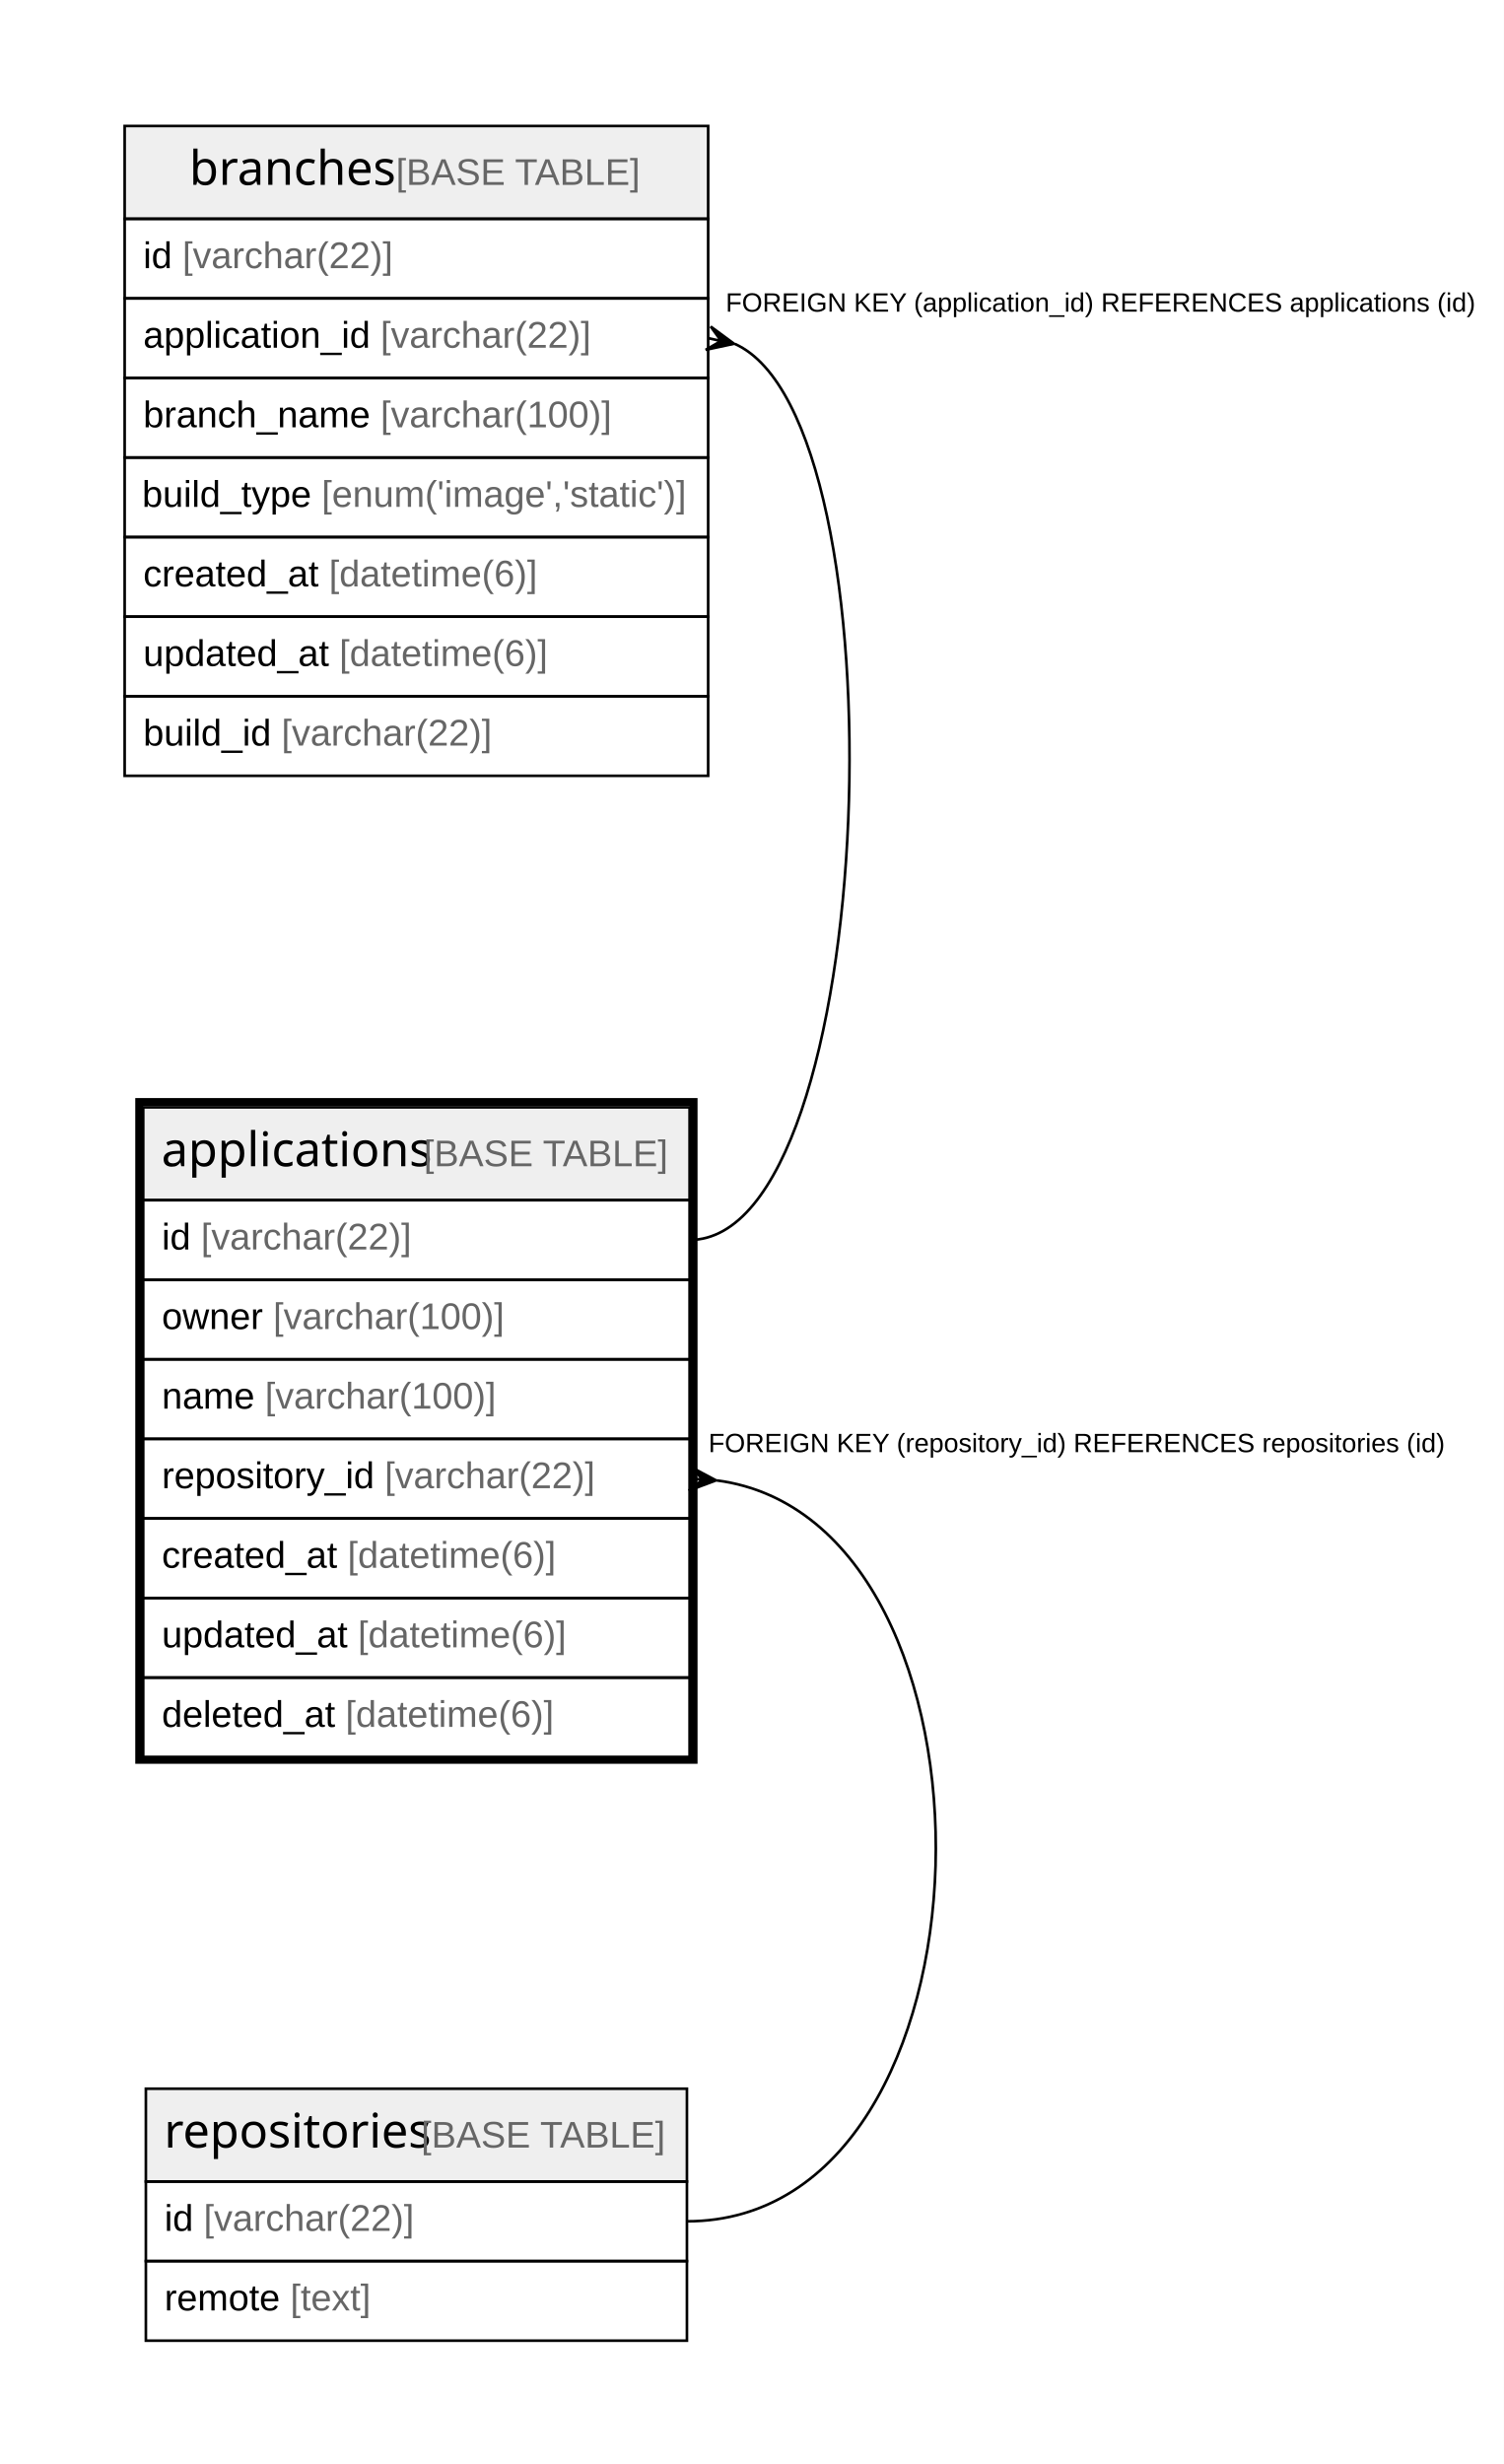
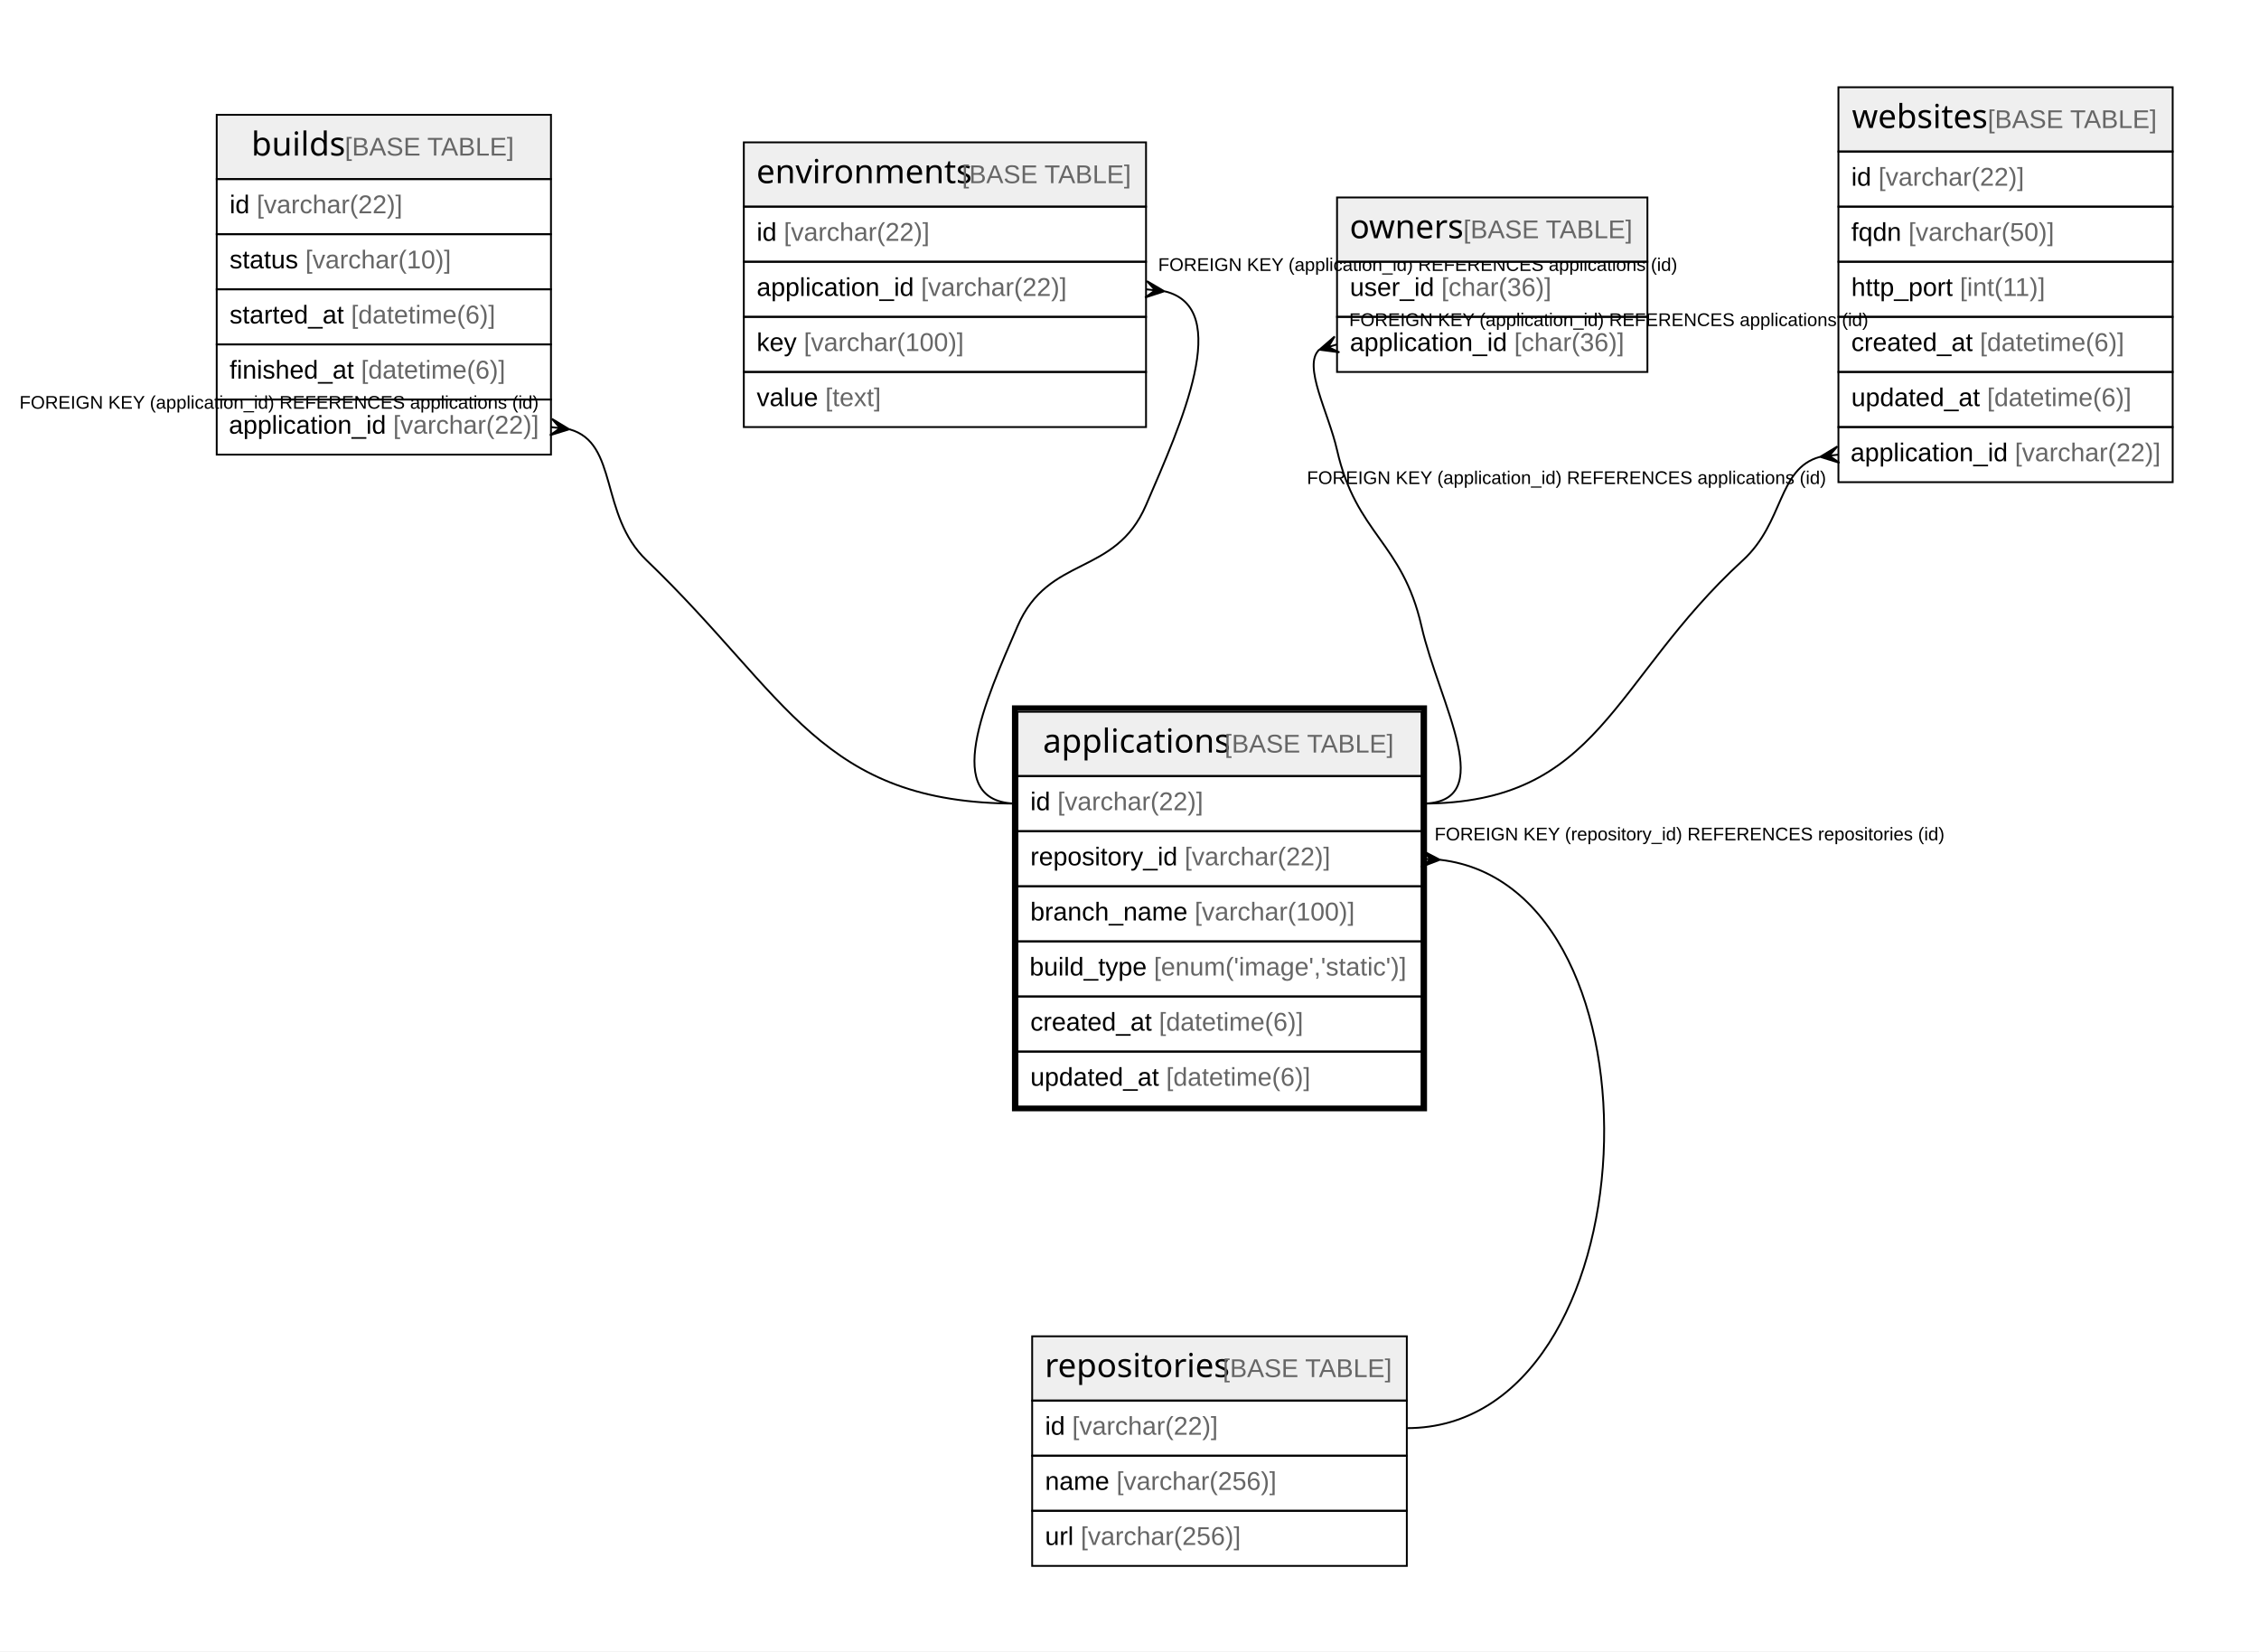
- <svg xmlns="http://www.w3.org/2000/svg" width="567pt" height="929pt" viewBox="0.00 0.00 567.00 929.00">
-   <g id="graph0" class="graph" transform="scale(1 1) rotate(0) translate(4 925)">
-     <polygon fill="#ffffff" stroke="transparent" points="-4,4 -4,-925 563,-925 563,4 -4,4" />
+ <svg xmlns="http://www.w3.org/2000/svg" width="1230pt" height="899pt" viewBox="0.00 0.00 1230.00 899.00">
+   <g id="graph0" class="graph" transform="scale(1 1) rotate(0) translate(4 895)">
+     <polygon fill="#ffffff" stroke="transparent" points="-4,4 -4,-895 1226,-895 1226,4 -4,4" />
    <g id="node1" class="node">
-       <polygon fill="#efefef" stroke="transparent" points="50,-472.5 50,-507.5 256,-507.5 256,-472.5 50,-472.5" />
-       <polygon fill="none" stroke="#000000" points="50,-472.5 50,-507.5 256,-507.5 256,-472.5 50,-472.5" />
-       <text text-anchor="start" x="56.862" y="-485.3" font-family="Arial Bold" font-size="18.00" fill="#000000">applications</text>
-       <text text-anchor="start" x="151.884" y="-485.3" font-family="Arial" font-size="14.00" fill="#000000"> </text>
-       <text text-anchor="start" x="155.775" y="-485.3" font-family="Arial" font-size="14.00" fill="#666666">[BASE TABLE]</text>
-       <polygon fill="none" stroke="#000000" points="50,-442.5 50,-472.5 256,-472.5 256,-442.5 50,-442.5" />
-       <text text-anchor="start" x="57" y="-453.9" font-family="Arial" font-size="14.00" fill="#000000">id </text>
-       <text text-anchor="start" x="71.78" y="-453.9" font-family="Arial" font-size="14.00" fill="#666666">[varchar(22)]</text>
-       <polygon fill="none" stroke="#000000" points="50,-412.5 50,-442.5 256,-442.5 256,-412.5 50,-412.5" />
-       <text text-anchor="start" x="57" y="-423.9" font-family="Arial" font-size="14.00" fill="#000000">owner </text>
-       <text text-anchor="start" x="99.006" y="-423.9" font-family="Arial" font-size="14.00" fill="#666666">[varchar(100)]</text>
-       <polygon fill="none" stroke="#000000" points="50,-382.5 50,-412.5 256,-412.5 256,-382.5 50,-382.5" />
-       <text text-anchor="start" x="57" y="-393.9" font-family="Arial" font-size="14.00" fill="#000000">name </text>
-       <text text-anchor="start" x="95.899" y="-393.9" font-family="Arial" font-size="14.00" fill="#666666">[varchar(100)]</text>
-       <polygon fill="none" stroke="#000000" points="50,-352.5 50,-382.5 256,-382.5 256,-352.5 50,-352.5" />
-       <text text-anchor="start" x="57" y="-363.9" font-family="Arial" font-size="14.00" fill="#000000">repository_id </text>
-       <text text-anchor="start" x="141.011" y="-363.9" font-family="Arial" font-size="14.00" fill="#666666">[varchar(22)]</text>
-       <polygon fill="none" stroke="#000000" points="50,-322.5 50,-352.5 256,-352.5 256,-322.5 50,-322.5" />
-       <text text-anchor="start" x="57" y="-333.9" font-family="Arial" font-size="14.00" fill="#000000">created_at </text>
-       <text text-anchor="start" x="127.028" y="-333.9" font-family="Arial" font-size="14.00" fill="#666666">[datetime(6)]</text>
-       <polygon fill="none" stroke="#000000" points="50,-292.5 50,-322.5 256,-322.5 256,-292.5 50,-292.5" />
-       <text text-anchor="start" x="57" y="-303.9" font-family="Arial" font-size="14.00" fill="#000000">updated_at </text>
-       <text text-anchor="start" x="130.933" y="-303.9" font-family="Arial" font-size="14.00" fill="#666666">[datetime(6)]</text>
-       <polygon fill="none" stroke="#000000" points="50,-262.5 50,-292.5 256,-292.5 256,-262.5 50,-262.5" />
-       <text text-anchor="start" x="57" y="-273.9" font-family="Arial" font-size="14.00" fill="#000000">deleted_at </text>
-       <text text-anchor="start" x="126.257" y="-273.9" font-family="Arial" font-size="14.00" fill="#666666">[datetime(6)]</text>
-       <polygon fill="none" stroke="#000000" stroke-width="3" points="48.5,-261.5 48.5,-509.5 257.5,-509.5 257.5,-261.5 48.5,-261.5" />
+       <polygon fill="#efefef" stroke="transparent" points="550,-472.5 550,-507.5 770,-507.5 770,-472.5 550,-472.5" />
+       <polygon fill="none" stroke="#000000" points="550,-472.5 550,-507.5 770,-507.5 770,-472.5 550,-472.5" />
+       <text text-anchor="start" x="563.862" y="-485.3" font-family="Arial Bold" font-size="18.00" fill="#000000">applications</text>
+       <text text-anchor="start" x="658.884" y="-485.3" font-family="Arial" font-size="14.00" fill="#000000"> </text>
+       <text text-anchor="start" x="662.775" y="-485.3" font-family="Arial" font-size="14.00" fill="#666666">[BASE TABLE]</text>
+       <polygon fill="none" stroke="#000000" points="550,-442.5 550,-472.5 770,-472.5 770,-442.5 550,-442.5" />
+       <text text-anchor="start" x="557" y="-453.9" font-family="Arial" font-size="14.00" fill="#000000">id </text>
+       <text text-anchor="start" x="571.78" y="-453.9" font-family="Arial" font-size="14.00" fill="#666666">[varchar(22)]</text>
+       <polygon fill="none" stroke="#000000" points="550,-412.5 550,-442.5 770,-442.5 770,-412.5 550,-412.5" />
+       <text text-anchor="start" x="557" y="-423.9" font-family="Arial" font-size="14.00" fill="#000000">repository_id </text>
+       <text text-anchor="start" x="641.011" y="-423.9" font-family="Arial" font-size="14.00" fill="#666666">[varchar(22)]</text>
+       <polygon fill="none" stroke="#000000" points="550,-382.5 550,-412.5 770,-412.5 770,-382.5 550,-382.5" />
+       <text text-anchor="start" x="557" y="-393.9" font-family="Arial" font-size="14.00" fill="#000000">branch_name </text>
+       <text text-anchor="start" x="646.473" y="-393.9" font-family="Arial" font-size="14.00" fill="#666666">[varchar(100)]</text>
+       <polygon fill="none" stroke="#000000" points="550,-352.5 550,-382.5 770,-382.5 770,-352.5 550,-352.5" />
+       <text text-anchor="start" x="556.576" y="-363.9" font-family="Arial" font-size="14.00" fill="#000000">build_type </text>
+       <text text-anchor="start" x="624.266" y="-363.9" font-family="Arial" font-size="14.00" fill="#666666">[enum('image','static')]</text>
+       <polygon fill="none" stroke="#000000" points="550,-322.5 550,-352.5 770,-352.5 770,-322.5 550,-322.5" />
+       <text text-anchor="start" x="557" y="-333.9" font-family="Arial" font-size="14.00" fill="#000000">created_at </text>
+       <text text-anchor="start" x="627.028" y="-333.9" font-family="Arial" font-size="14.00" fill="#666666">[datetime(6)]</text>
+       <polygon fill="none" stroke="#000000" points="550,-292.5 550,-322.5 770,-322.5 770,-292.5 550,-292.5" />
+       <text text-anchor="start" x="557" y="-303.9" font-family="Arial" font-size="14.00" fill="#000000">updated_at </text>
+       <text text-anchor="start" x="630.933" y="-303.9" font-family="Arial" font-size="14.00" fill="#666666">[datetime(6)]</text>
+       <polygon fill="none" stroke="#000000" stroke-width="3" points="548.5,-291.5 548.5,-509.5 771.5,-509.5 771.5,-291.5 548.5,-291.5" />
+     </g>
+     <g id="node6" class="node">
+       <polygon fill="#efefef" stroke="transparent" points="558,-132.5 558,-167.5 762,-167.5 762,-132.5 558,-132.5" />
+       <polygon fill="none" stroke="#000000" points="558,-132.5 558,-167.5 762,-167.5 762,-132.5 558,-132.5" />
+       <text text-anchor="start" x="564.87" y="-145.3" font-family="Arial Bold" font-size="18.00" fill="#000000">repositories</text>
+       <text text-anchor="start" x="657.876" y="-145.3" font-family="Arial" font-size="14.00" fill="#000000"> </text>
+       <text text-anchor="start" x="661.767" y="-145.3" font-family="Arial" font-size="14.00" fill="#666666">[BASE TABLE]</text>
+       <polygon fill="none" stroke="#000000" points="558,-102.5 558,-132.5 762,-132.5 762,-102.5 558,-102.5" />
+       <text text-anchor="start" x="565" y="-113.9" font-family="Arial" font-size="14.00" fill="#000000">id </text>
+       <text text-anchor="start" x="579.78" y="-113.9" font-family="Arial" font-size="14.00" fill="#666666">[varchar(22)]</text>
+       <polygon fill="none" stroke="#000000" points="558,-72.5 558,-102.5 762,-102.5 762,-72.5 558,-72.5" />
+       <text text-anchor="start" x="565" y="-83.9" font-family="Arial" font-size="14.00" fill="#000000">name </text>
+       <text text-anchor="start" x="603.899" y="-83.9" font-family="Arial" font-size="14.00" fill="#666666">[varchar(256)]</text>
+       <polygon fill="none" stroke="#000000" points="558,-42.5 558,-72.5 762,-72.5 762,-42.5 558,-42.5" />
+       <text text-anchor="start" x="565" y="-53.9" font-family="Arial" font-size="14.00" fill="#000000">url </text>
+       <text text-anchor="start" x="584.44" y="-53.9" font-family="Arial" font-size="14.00" fill="#666666">[varchar(256)]</text>
+     </g>
+     <g id="edge5" class="edge">
+       <path fill="none" stroke="#000000" d="M780.216,-426.911C907.334,-411.958 896.324,-117.5 762,-117.5" />
+       <polygon fill="#000000" stroke="#000000" points="779.983,-426.924 769.741,-423.007 774.992,-427.212 770,-427.5 770,-427.5 770,-427.5 774.992,-427.212 770.259,-431.993 779.983,-426.924 779.983,-426.924" />
+       <text text-anchor="start" x="777.111" y="-437.5" font-family="Arial" font-size="10.00" fill="#000000">FOREIGN KEY (repository_id) REFERENCES repositories (id)</text>
+     </g>
+     <g id="node2" class="node">
+       <polygon fill="#efefef" stroke="transparent" points="114,-797.5 114,-832.5 296,-832.5 296,-797.5 114,-797.5" />
+       <polygon fill="none" stroke="#000000" points="114,-797.5 114,-832.5 296,-832.5 296,-797.5 114,-797.5" />
+       <text text-anchor="start" x="132.87" y="-810.3" font-family="Arial Bold" font-size="18.00" fill="#000000">builds</text>
+       <text text-anchor="start" x="179.877" y="-810.3" font-family="Arial" font-size="14.00" fill="#000000"> </text>
+       <text text-anchor="start" x="183.767" y="-810.3" font-family="Arial" font-size="14.00" fill="#666666">[BASE TABLE]</text>
+       <polygon fill="none" stroke="#000000" points="114,-767.5 114,-797.5 296,-797.5 296,-767.5 114,-767.5" />
+       <text text-anchor="start" x="121" y="-778.9" font-family="Arial" font-size="14.00" fill="#000000">id </text>
+       <text text-anchor="start" x="135.78" y="-778.9" font-family="Arial" font-size="14.00" fill="#666666">[varchar(22)]</text>
+       <polygon fill="none" stroke="#000000" points="114,-737.5 114,-767.5 296,-767.5 296,-737.5 114,-737.5" />
+       <text text-anchor="start" x="121" y="-748.9" font-family="Arial" font-size="14.00" fill="#000000">status </text>
+       <text text-anchor="start" x="162.237" y="-748.9" font-family="Arial" font-size="14.00" fill="#666666">[varchar(10)]</text>
+       <polygon fill="none" stroke="#000000" points="114,-707.5 114,-737.5 296,-737.5 296,-707.5 114,-707.5" />
+       <text text-anchor="start" x="121" y="-718.9" font-family="Arial" font-size="14.00" fill="#000000">started_at </text>
+       <text text-anchor="start" x="187.136" y="-718.9" font-family="Arial" font-size="14.00" fill="#666666">[datetime(6)]</text>
+       <polygon fill="none" stroke="#000000" points="114,-677.5 114,-707.5 296,-707.5 296,-677.5 114,-677.5" />
+       <text text-anchor="start" x="121" y="-688.9" font-family="Arial" font-size="14.00" fill="#000000">finished_at </text>
+       <text text-anchor="start" x="192.581" y="-688.9" font-family="Arial" font-size="14.00" fill="#666666">[datetime(6)]</text>
+       <polygon fill="none" stroke="#000000" points="114,-647.5 114,-677.5 296,-677.5 296,-647.5 114,-647.5" />
+       <text text-anchor="start" x="120.597" y="-658.9" font-family="Arial" font-size="14.00" fill="#000000">application_id </text>
+       <text text-anchor="start" x="210.066" y="-658.9" font-family="Arial" font-size="14.00" fill="#666666">[varchar(22)]</text>
+     </g>
+     <g id="edge1" class="edge">
+       <path fill="none" stroke="#000000" d="M306.111,-661.269C332.904,-653.869 322.177,-614.769 348,-590 425.486,-515.677 442.632,-457.5 550,-457.5" />
+       <polygon fill="#000000" stroke="#000000" points="305.927,-661.292 295.456,-658.033 300.963,-661.896 296,-662.5 296,-662.5 296,-662.5 300.963,-661.896 296.544,-666.967 305.927,-661.292 305.927,-661.292" />
+       <text text-anchor="start" x="6.602" y="-672.5" font-family="Arial" font-size="10.00" fill="#000000">FOREIGN KEY (application_id) REFERENCES applications (id)</text>
    </g>
    <g id="node3" class="node">
-       <polygon fill="#efefef" stroke="transparent" points="51,-102.5 51,-137.5 255,-137.5 255,-102.5 51,-102.5" />
-       <polygon fill="none" stroke="#000000" points="51,-102.5 51,-137.5 255,-137.5 255,-102.5 51,-102.5" />
-       <text text-anchor="start" x="57.87" y="-115.3" font-family="Arial Bold" font-size="18.00" fill="#000000">repositories</text>
-       <text text-anchor="start" x="150.876" y="-115.3" font-family="Arial" font-size="14.00" fill="#000000"> </text>
-       <text text-anchor="start" x="154.767" y="-115.3" font-family="Arial" font-size="14.00" fill="#666666">[BASE TABLE]</text>
-       <polygon fill="none" stroke="#000000" points="51,-72.5 51,-102.5 255,-102.5 255,-72.5 51,-72.5" />
-       <text text-anchor="start" x="58" y="-83.9" font-family="Arial" font-size="14.00" fill="#000000">id </text>
-       <text text-anchor="start" x="72.78" y="-83.9" font-family="Arial" font-size="14.00" fill="#666666">[varchar(22)]</text>
-       <polygon fill="none" stroke="#000000" points="51,-42.5 51,-72.5 255,-72.5 255,-42.5 51,-42.5" />
-       <text text-anchor="start" x="58" y="-53.9" font-family="Arial" font-size="14.00" fill="#000000">remote </text>
-       <text text-anchor="start" x="105.45" y="-53.9" font-family="Arial" font-size="14.00" fill="#666666">[text]</text>
+       <polygon fill="#efefef" stroke="transparent" points="401,-782.5 401,-817.5 620,-817.5 620,-782.5 401,-782.5" />
+       <polygon fill="none" stroke="#000000" points="401,-782.5 401,-817.5 620,-817.5 620,-782.5 401,-782.5" />
+       <text text-anchor="start" x="407.864" y="-795.3" font-family="Arial Bold" font-size="18.00" fill="#000000">environments</text>
+       <text text-anchor="start" x="515.882" y="-795.3" font-family="Arial" font-size="14.00" fill="#000000"> </text>
+       <text text-anchor="start" x="519.773" y="-795.3" font-family="Arial" font-size="14.00" fill="#666666">[BASE TABLE]</text>
+       <polygon fill="none" stroke="#000000" points="401,-752.5 401,-782.5 620,-782.5 620,-752.5 401,-752.5" />
+       <text text-anchor="start" x="408" y="-763.9" font-family="Arial" font-size="14.00" fill="#000000">id </text>
+       <text text-anchor="start" x="422.78" y="-763.9" font-family="Arial" font-size="14.00" fill="#666666">[varchar(22)]</text>
+       <polygon fill="none" stroke="#000000" points="401,-722.5 401,-752.5 620,-752.5 620,-722.5 401,-722.5" />
+       <text text-anchor="start" x="408" y="-733.9" font-family="Arial" font-size="14.00" fill="#000000">application_id </text>
+       <text text-anchor="start" x="497.468" y="-733.9" font-family="Arial" font-size="14.00" fill="#666666">[varchar(22)]</text>
+       <polygon fill="none" stroke="#000000" points="401,-692.5 401,-722.5 620,-722.5 620,-692.5 401,-692.5" />
+       <text text-anchor="start" x="408" y="-703.9" font-family="Arial" font-size="14.00" fill="#000000">key </text>
+       <text text-anchor="start" x="433.673" y="-703.9" font-family="Arial" font-size="14.00" fill="#666666">[varchar(100)]</text>
+       <polygon fill="none" stroke="#000000" points="401,-662.5 401,-692.5 620,-692.5 620,-662.5 401,-662.5" />
+       <text text-anchor="start" x="408" y="-673.9" font-family="Arial" font-size="14.00" fill="#000000">value </text>
+       <text text-anchor="start" x="445.345" y="-673.9" font-family="Arial" font-size="14.00" fill="#666666">[text]</text>
    </g>
    <g id="edge2" class="edge">
-       <path fill="none" stroke="#000000" d="M266.271,-366.839C380.29,-351.865 375.921,-87.5 255,-87.5" />
-       <polygon fill="#000000" stroke="#000000" points="265.979,-366.858 255.711,-363.009 260.99,-367.179 256,-367.5 256,-367.5 256,-367.5 260.99,-367.179 256.289,-371.991 265.979,-366.858 265.979,-366.858" />
-       <text text-anchor="start" x="263.111" y="-377.5" font-family="Arial" font-size="10.00" fill="#000000">FOREIGN KEY (repository_id) REFERENCES repositories (id)</text>
+       <path fill="none" stroke="#000000" d="M630.282,-736.388C667.602,-727.295 639.156,-664.389 620,-620 603.058,-580.74 566.942,-593.26 550,-554 533.006,-514.621 507.111,-457.5 550,-457.5" />
+       <polygon fill="#000000" stroke="#000000" points="629.942,-736.425 619.516,-733.026 624.971,-736.962 620,-737.5 620,-737.5 620,-737.5 624.971,-736.962 620.484,-741.974 629.942,-736.425 629.942,-736.425" />
+       <text text-anchor="start" x="626.602" y="-747.5" font-family="Arial" font-size="10.00" fill="#000000">FOREIGN KEY (application_id) REFERENCES applications (id)</text>
    </g>
-     <g id="node2" class="node">
-       <polygon fill="#efefef" stroke="transparent" points="43,-842.5 43,-877.5 263,-877.5 263,-842.5 43,-842.5" />
-       <polygon fill="none" stroke="#000000" points="43,-842.5 43,-877.5 263,-877.5 263,-842.5 43,-842.5" />
-       <text text-anchor="start" x="67.362" y="-855.3" font-family="Arial Bold" font-size="18.00" fill="#000000">branches</text>
-       <text text-anchor="start" x="141.385" y="-855.3" font-family="Arial" font-size="14.00" fill="#000000"> </text>
-       <text text-anchor="start" x="145.275" y="-855.3" font-family="Arial" font-size="14.00" fill="#666666">[BASE TABLE]</text>
-       <polygon fill="none" stroke="#000000" points="43,-812.5 43,-842.5 263,-842.5 263,-812.5 43,-812.5" />
-       <text text-anchor="start" x="50" y="-823.9" font-family="Arial" font-size="14.00" fill="#000000">id </text>
-       <text text-anchor="start" x="64.78" y="-823.9" font-family="Arial" font-size="14.00" fill="#666666">[varchar(22)]</text>
-       <polygon fill="none" stroke="#000000" points="43,-782.5 43,-812.5 263,-812.5 263,-782.5 43,-782.5" />
-       <text text-anchor="start" x="50" y="-793.9" font-family="Arial" font-size="14.00" fill="#000000">application_id </text>
-       <text text-anchor="start" x="139.468" y="-793.9" font-family="Arial" font-size="14.00" fill="#666666">[varchar(22)]</text>
-       <polygon fill="none" stroke="#000000" points="43,-752.5 43,-782.5 263,-782.5 263,-752.5 43,-752.5" />
-       <text text-anchor="start" x="50" y="-763.9" font-family="Arial" font-size="14.00" fill="#000000">branch_name </text>
-       <text text-anchor="start" x="139.473" y="-763.9" font-family="Arial" font-size="14.00" fill="#666666">[varchar(100)]</text>
-       <polygon fill="none" stroke="#000000" points="43,-722.5 43,-752.5 263,-752.5 263,-722.5 43,-722.5" />
-       <text text-anchor="start" x="49.576" y="-733.9" font-family="Arial" font-size="14.00" fill="#000000">build_type </text>
-       <text text-anchor="start" x="117.266" y="-733.9" font-family="Arial" font-size="14.00" fill="#666666">[enum('image','static')]</text>
-       <polygon fill="none" stroke="#000000" points="43,-692.5 43,-722.5 263,-722.5 263,-692.5 43,-692.5" />
-       <text text-anchor="start" x="50" y="-703.9" font-family="Arial" font-size="14.00" fill="#000000">created_at </text>
-       <text text-anchor="start" x="120.028" y="-703.9" font-family="Arial" font-size="14.00" fill="#666666">[datetime(6)]</text>
-       <polygon fill="none" stroke="#000000" points="43,-662.5 43,-692.5 263,-692.5 263,-662.5 43,-662.5" />
-       <text text-anchor="start" x="50" y="-673.9" font-family="Arial" font-size="14.00" fill="#000000">updated_at </text>
-       <text text-anchor="start" x="123.933" y="-673.9" font-family="Arial" font-size="14.00" fill="#666666">[datetime(6)]</text>
-       <polygon fill="none" stroke="#000000" points="43,-632.5 43,-662.5 263,-662.5 263,-632.5 43,-632.5" />
-       <text text-anchor="start" x="50" y="-643.9" font-family="Arial" font-size="14.00" fill="#000000">build_id </text>
-       <text text-anchor="start" x="102.123" y="-643.9" font-family="Arial" font-size="14.00" fill="#666666">[varchar(22)]</text>
+     <g id="node4" class="node">
+       <polygon fill="#efefef" stroke="transparent" points="724,-752.5 724,-787.5 893,-787.5 893,-752.5 724,-752.5" />
+       <polygon fill="none" stroke="#000000" points="724,-752.5 724,-787.5 893,-787.5 893,-752.5 724,-752.5" />
+       <text text-anchor="start" x="730.871" y="-765.3" font-family="Arial Bold" font-size="18.00" fill="#000000">owners</text>
+       <text text-anchor="start" x="788.876" y="-765.3" font-family="Arial" font-size="14.00" fill="#000000"> </text>
+       <text text-anchor="start" x="792.766" y="-765.3" font-family="Arial" font-size="14.00" fill="#666666">[BASE TABLE]</text>
+       <polygon fill="none" stroke="#000000" points="724,-722.5 724,-752.5 893,-752.5 893,-722.5 724,-722.5" />
+       <text text-anchor="start" x="731" y="-733.9" font-family="Arial" font-size="14.00" fill="#000000">user_id </text>
+       <text text-anchor="start" x="780.788" y="-733.9" font-family="Arial" font-size="14.00" fill="#666666">[char(36)]</text>
+       <polygon fill="none" stroke="#000000" points="724,-692.5 724,-722.5 893,-722.5 893,-692.5 724,-692.5" />
+       <text text-anchor="start" x="731" y="-703.9" font-family="Arial" font-size="14.00" fill="#000000">application_id </text>
+       <text text-anchor="start" x="820.468" y="-703.9" font-family="Arial" font-size="14.00" fill="#666666">[char(36)]</text>
    </g>
-     <g id="edge1" class="edge">
-       <path fill="none" stroke="#000000" d="M273.084,-795.329C337.765,-766.372 328.029,-457.5 256,-457.5" />
-       <polygon fill="#000000" stroke="#000000" points="272.776,-795.395 262.053,-793.101 267.888,-796.448 263,-797.5 263,-797.5 263,-797.5 267.888,-796.448 263.947,-801.899 272.776,-795.395 272.776,-795.395" />
-       <text text-anchor="start" x="269.602" y="-807.5" font-family="Arial" font-size="10.00" fill="#000000">FOREIGN KEY (application_id) REFERENCES applications (id)</text>
+     <g id="edge3" class="edge">
+       <path fill="none" stroke="#000000" d="M714.28,-704.578C705.134,-696.039 719.355,-670.442 724,-650 734.483,-603.864 759.517,-600.136 770,-554 779.503,-512.177 812.889,-457.5 770,-457.5" />
+       <polygon fill="#000000" stroke="#000000" points="714.423,-704.621 722.704,-711.809 719.212,-706.06 724,-707.5 724,-707.5 724,-707.5 719.212,-706.06 725.296,-703.191 714.423,-704.621 714.423,-704.621" />
+       <text text-anchor="start" x="730.602" y="-717.5" font-family="Arial" font-size="10.00" fill="#000000">FOREIGN KEY (application_id) REFERENCES applications (id)</text>
+     </g>
+     <g id="node5" class="node">
+       <polygon fill="#efefef" stroke="transparent" points="997,-812.5 997,-847.5 1179,-847.5 1179,-812.5 997,-812.5" />
+       <polygon fill="none" stroke="#000000" points="997,-812.5 997,-847.5 1179,-847.5 1179,-812.5 997,-812.5" />
+       <text text-anchor="start" x="1004.369" y="-825.3" font-family="Arial Bold" font-size="18.00" fill="#000000">websites</text>
+       <text text-anchor="start" x="1074.378" y="-825.3" font-family="Arial" font-size="14.00" fill="#000000"> </text>
+       <text text-anchor="start" x="1078.268" y="-825.3" font-family="Arial" font-size="14.00" fill="#666666">[BASE TABLE]</text>
+       <polygon fill="none" stroke="#000000" points="997,-782.5 997,-812.5 1179,-812.5 1179,-782.5 997,-782.5" />
+       <text text-anchor="start" x="1004" y="-793.9" font-family="Arial" font-size="14.00" fill="#000000">id </text>
+       <text text-anchor="start" x="1018.78" y="-793.9" font-family="Arial" font-size="14.00" fill="#666666">[varchar(22)]</text>
+       <polygon fill="none" stroke="#000000" points="997,-752.5 997,-782.5 1179,-782.5 1179,-752.5 997,-752.5" />
+       <text text-anchor="start" x="1004" y="-763.9" font-family="Arial" font-size="14.00" fill="#000000">fqdn </text>
+       <text text-anchor="start" x="1035.129" y="-763.9" font-family="Arial" font-size="14.00" fill="#666666">[varchar(50)]</text>
+       <polygon fill="none" stroke="#000000" points="997,-722.5 997,-752.5 1179,-752.5 1179,-722.5 997,-722.5" />
+       <text text-anchor="start" x="1004" y="-733.9" font-family="Arial" font-size="14.00" fill="#000000">http_port </text>
+       <text text-anchor="start" x="1063.136" y="-733.9" font-family="Arial" font-size="14.00" fill="#666666">[int(11)]</text>
+       <polygon fill="none" stroke="#000000" points="997,-692.5 997,-722.5 1179,-722.5 1179,-692.5 997,-692.5" />
+       <text text-anchor="start" x="1004" y="-703.9" font-family="Arial" font-size="14.00" fill="#000000">created_at </text>
+       <text text-anchor="start" x="1074.028" y="-703.9" font-family="Arial" font-size="14.00" fill="#666666">[datetime(6)]</text>
+       <polygon fill="none" stroke="#000000" points="997,-662.5 997,-692.5 1179,-692.5 1179,-662.5 997,-662.5" />
+       <text text-anchor="start" x="1004" y="-673.9" font-family="Arial" font-size="14.00" fill="#000000">updated_at </text>
+       <text text-anchor="start" x="1077.933" y="-673.9" font-family="Arial" font-size="14.00" fill="#666666">[datetime(6)]</text>
+       <polygon fill="none" stroke="#000000" points="997,-632.5 997,-662.5 1179,-662.5 1179,-632.5 997,-632.5" />
+       <text text-anchor="start" x="1003.597" y="-643.9" font-family="Arial" font-size="14.00" fill="#000000">application_id </text>
+       <text text-anchor="start" x="1093.066" y="-643.9" font-family="Arial" font-size="14.00" fill="#666666">[varchar(22)]</text>
+     </g>
+     <g id="edge4" class="edge">
+       <path fill="none" stroke="#000000" d="M986.809,-646.248C963.898,-639.887 967.525,-610.642 945,-590 873.077,-524.088 867.557,-457.5 770,-457.5" />
+       <polygon fill="#000000" stroke="#000000" points="987.075,-646.281 996.451,-651.966 992.037,-646.89 997,-647.5 997,-647.5 997,-647.5 992.037,-646.89 997.549,-643.034 987.075,-646.281 987.075,-646.281" />
+       <text text-anchor="start" x="707.602" y="-631.5" font-family="Arial" font-size="10.00" fill="#000000">FOREIGN KEY (application_id) REFERENCES applications (id)</text>
    </g>
  </g>
</svg>
